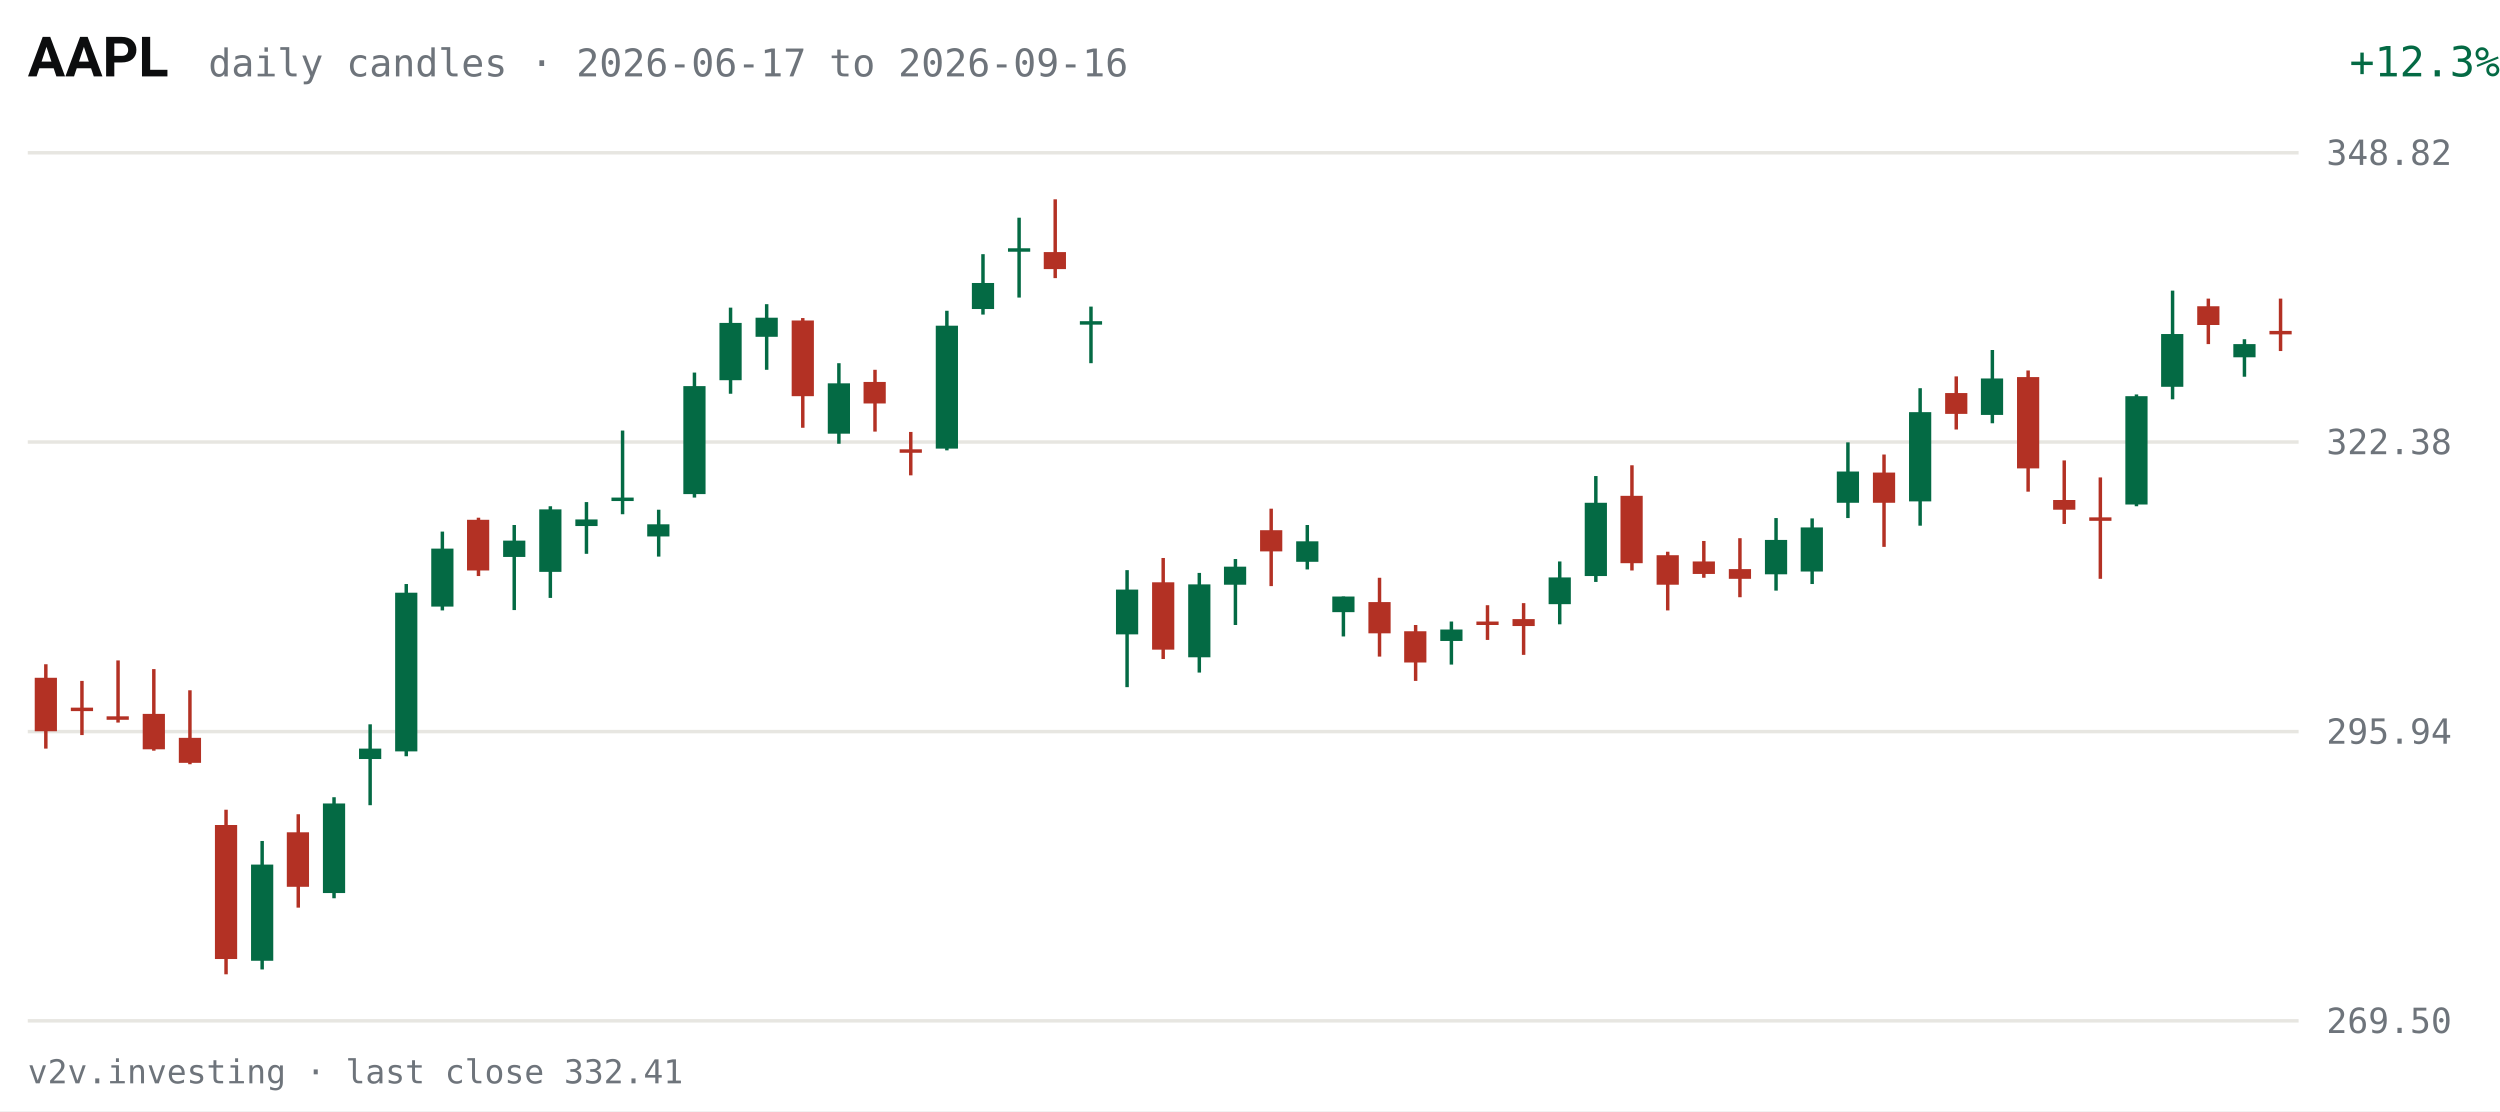
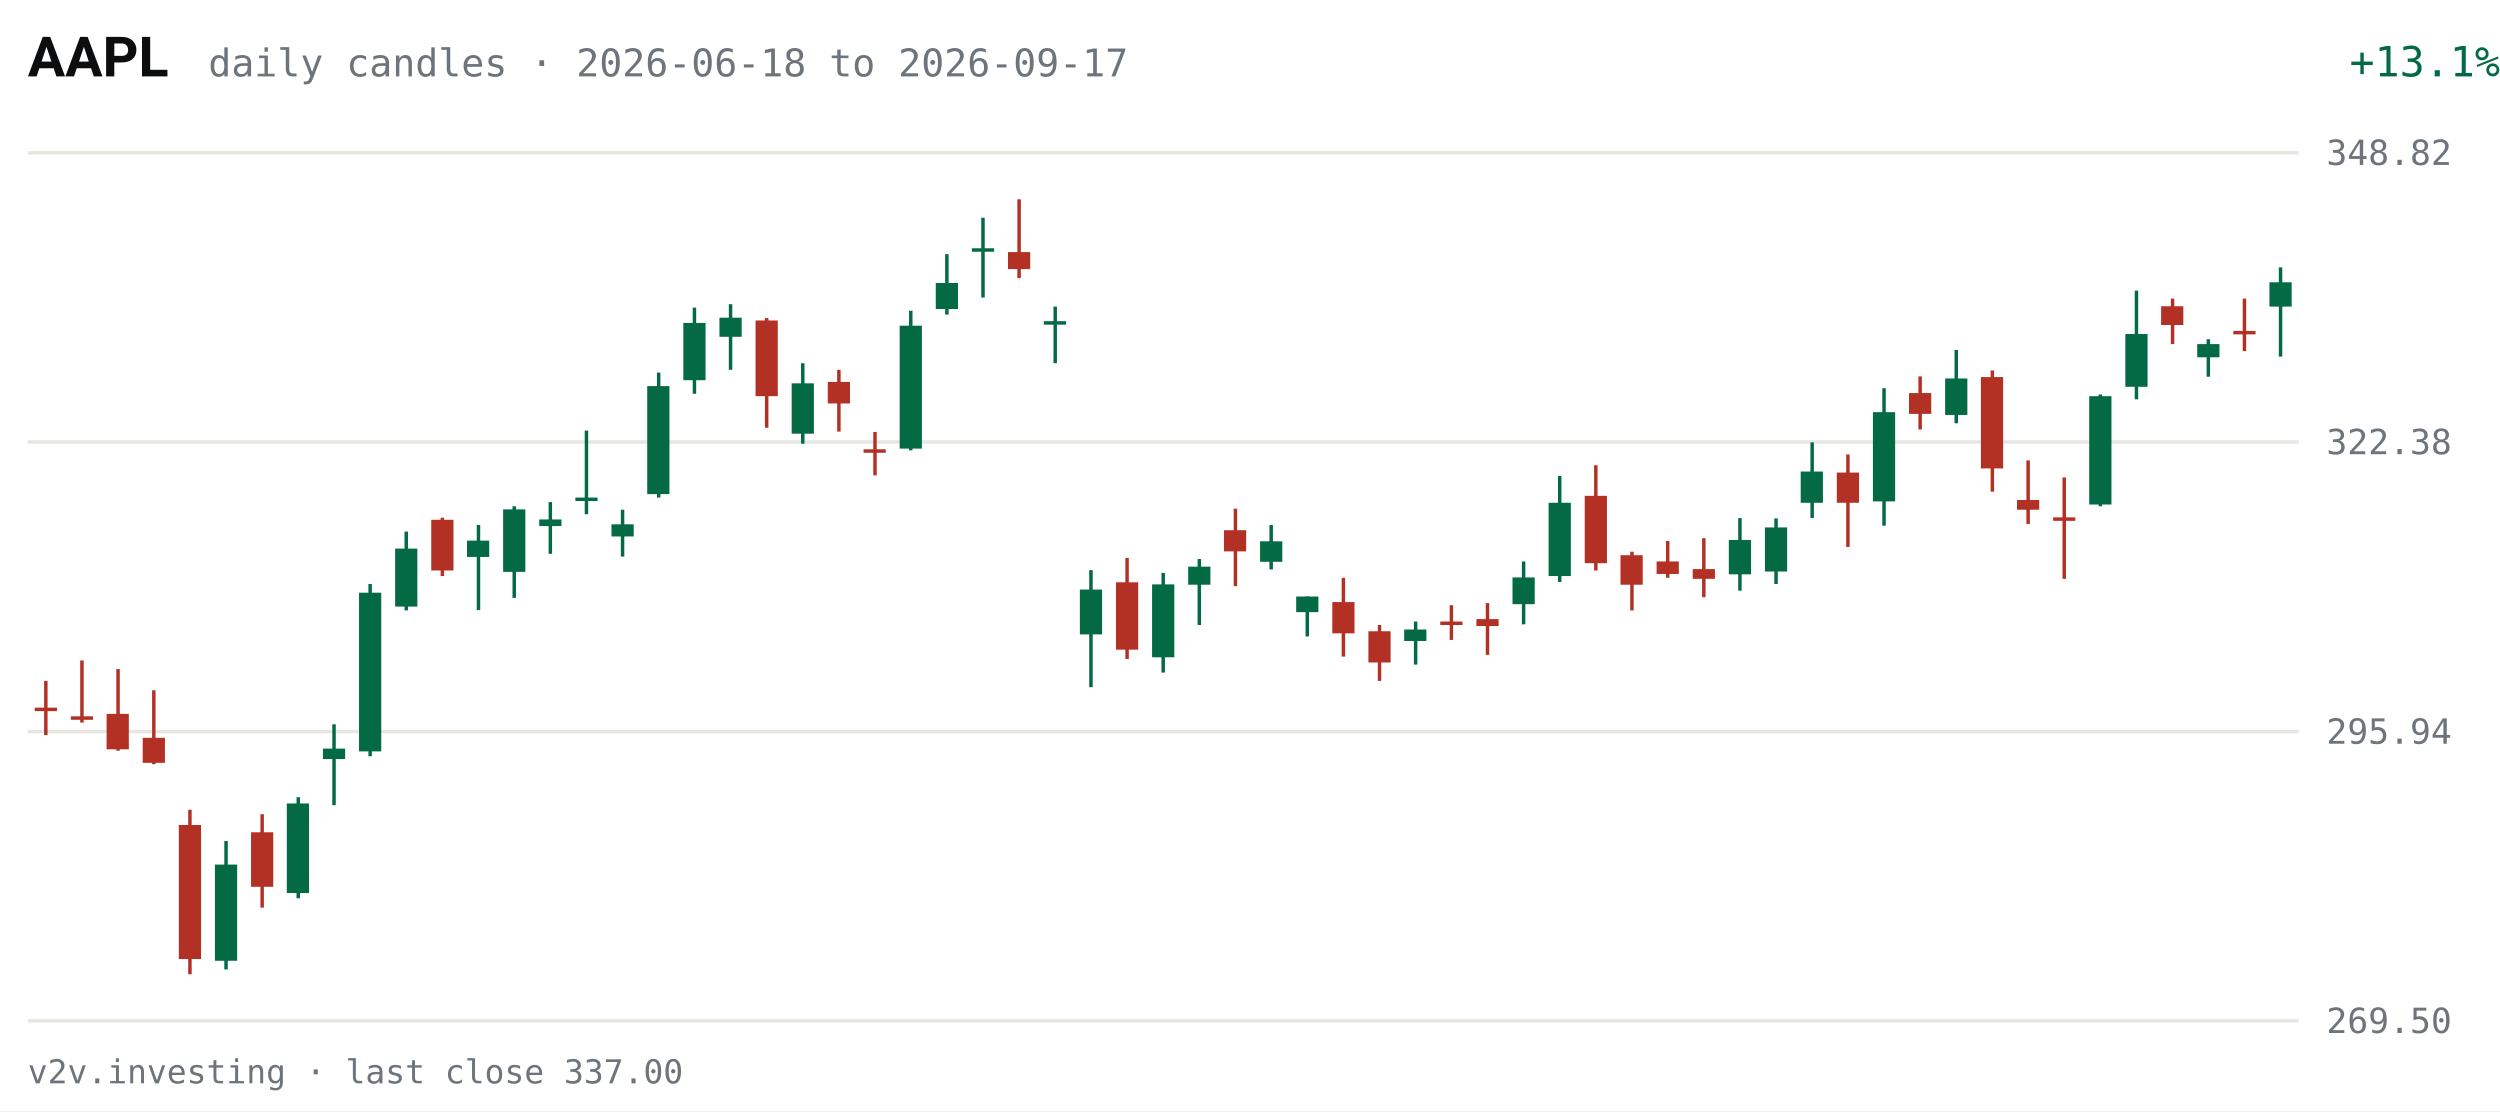
<svg xmlns="http://www.w3.org/2000/svg" viewBox="0 0 720 320" width="720" height="320" role="img" aria-label="AAPL daily candles, last 63 sessions">
  <rect width="720" height="320" fill="#FFFFFF" />
  <text x="8" y="22" fill="#0C0D0E" font-size="16" font-weight="600" font-family="system-ui,-apple-system,Segoe UI,Roboto,sans-serif">AAPL</text>
-   <text x="60" y="22" fill="#6E747B" font-size="11" font-family="ui-monospace,SFMono-Regular,Menlo,Consolas,monospace">daily candles · 2026-06-17 to 2026-09-16</text>
-   <text x="670" y="22" fill="#046A44" font-size="12" text-anchor="end" font-family="ui-monospace,SFMono-Regular,Menlo,Consolas,monospace" transform="translate(50,0)">+12.3%</text>
+   <text x="60" y="22" fill="#6E747B" font-size="11" font-family="ui-monospace,SFMono-Regular,Menlo,Consolas,monospace">daily candles · 2026-06-18 to 2026-09-17</text>
+   <text x="670" y="22" fill="#046A44" font-size="12" text-anchor="end" font-family="ui-monospace,SFMono-Regular,Menlo,Consolas,monospace" transform="translate(50,0)">+13.1%</text>
  <g font-family="ui-monospace,SFMono-Regular,Menlo,Consolas,monospace">
    <line x1="8" y1="294.0" x2="662" y2="294.0" stroke="#E7E6E1" stroke-width="1" />
    <text x="670" y="297.5" fill="#6E747B" font-size="10">269.50</text>
    <line x1="8" y1="210.7" x2="662" y2="210.7" stroke="#E7E6E1" stroke-width="1" />
    <text x="670" y="214.2" fill="#6E747B" font-size="10">295.94</text>
    <line x1="8" y1="127.3" x2="662" y2="127.3" stroke="#E7E6E1" stroke-width="1" />
    <text x="670" y="130.8" fill="#6E747B" font-size="10">322.38</text>
    <line x1="8" y1="44.0" x2="662" y2="44.0" stroke="#E7E6E1" stroke-width="1" />
    <text x="670" y="47.5" fill="#6E747B" font-size="10">348.82</text>
-     <line x1="13.2" y1="191.3" x2="13.2" y2="215.6" stroke="#B33124" stroke-width="1" />
-     <rect x="10.0" y="195.2" width="6.4" height="15.4" fill="#B33124" />
-     <line x1="23.6" y1="196.1" x2="23.6" y2="211.7" stroke="#B33124" stroke-width="1" />
-     <rect x="20.4" y="203.8" width="6.4" height="1.0" fill="#B33124" />
-     <line x1="34.0" y1="190.2" x2="34.0" y2="208.1" stroke="#B33124" stroke-width="1" />
-     <rect x="30.7" y="206.3" width="6.4" height="1.0" fill="#B33124" />
-     <line x1="44.3" y1="192.7" x2="44.3" y2="216.2" stroke="#B33124" stroke-width="1" />
-     <rect x="41.1" y="205.6" width="6.4" height="10.2" fill="#B33124" />
-     <line x1="54.7" y1="198.8" x2="54.7" y2="220.1" stroke="#B33124" stroke-width="1" />
-     <rect x="51.5" y="212.5" width="6.4" height="7.2" fill="#B33124" />
-     <line x1="65.1" y1="233.2" x2="65.1" y2="280.6" stroke="#B33124" stroke-width="1" />
-     <rect x="61.9" y="237.6" width="6.4" height="38.6" fill="#B33124" />
-     <line x1="75.5" y1="242.2" x2="75.5" y2="279.2" stroke="#046A44" stroke-width="1" />
-     <rect x="72.3" y="249.0" width="6.4" height="27.7" fill="#046A44" />
-     <line x1="85.9" y1="234.5" x2="85.9" y2="261.4" stroke="#B33124" stroke-width="1" />
-     <rect x="82.6" y="239.7" width="6.4" height="15.7" fill="#B33124" />
-     <line x1="96.2" y1="229.6" x2="96.2" y2="258.7" stroke="#046A44" stroke-width="1" />
-     <rect x="93.0" y="231.4" width="6.4" height="25.8" fill="#046A44" />
-     <line x1="106.6" y1="208.6" x2="106.6" y2="231.9" stroke="#046A44" stroke-width="1" />
-     <rect x="103.4" y="215.6" width="6.4" height="3.0" fill="#046A44" />
-     <line x1="117.0" y1="168.2" x2="117.0" y2="217.8" stroke="#046A44" stroke-width="1" />
-     <rect x="113.8" y="170.7" width="6.4" height="45.7" fill="#046A44" />
-     <line x1="127.4" y1="153.1" x2="127.4" y2="175.8" stroke="#046A44" stroke-width="1" />
-     <rect x="124.2" y="158.0" width="6.4" height="16.7" fill="#046A44" />
-     <line x1="137.8" y1="149.1" x2="137.8" y2="165.9" stroke="#B33124" stroke-width="1" />
-     <rect x="134.5" y="149.7" width="6.4" height="14.6" fill="#B33124" />
-     <line x1="148.1" y1="151.2" x2="148.1" y2="175.7" stroke="#046A44" stroke-width="1" />
-     <rect x="144.9" y="155.7" width="6.4" height="4.7" fill="#046A44" />
-     <line x1="158.5" y1="145.8" x2="158.5" y2="172.2" stroke="#046A44" stroke-width="1" />
-     <rect x="155.3" y="146.7" width="6.4" height="18.0" fill="#046A44" />
-     <line x1="168.9" y1="144.6" x2="168.9" y2="159.5" stroke="#046A44" stroke-width="1" />
-     <rect x="165.7" y="149.6" width="6.4" height="1.9" fill="#046A44" />
-     <line x1="179.3" y1="124.0" x2="179.3" y2="148.1" stroke="#046A44" stroke-width="1" />
-     <rect x="176.1" y="143.3" width="6.4" height="1.0" fill="#046A44" />
-     <line x1="189.7" y1="146.8" x2="189.7" y2="160.3" stroke="#046A44" stroke-width="1" />
-     <rect x="186.4" y="151.0" width="6.4" height="3.5" fill="#046A44" />
-     <line x1="200.0" y1="107.3" x2="200.0" y2="143.3" stroke="#046A44" stroke-width="1" />
-     <rect x="196.8" y="111.2" width="6.4" height="31.1" fill="#046A44" />
-     <line x1="210.4" y1="88.6" x2="210.4" y2="113.4" stroke="#046A44" stroke-width="1" />
-     <rect x="207.2" y="93.0" width="6.4" height="16.5" fill="#046A44" />
-     <line x1="220.8" y1="87.6" x2="220.8" y2="106.5" stroke="#046A44" stroke-width="1" />
-     <rect x="217.6" y="91.5" width="6.4" height="5.5" fill="#046A44" />
-     <line x1="231.2" y1="91.6" x2="231.2" y2="123.2" stroke="#B33124" stroke-width="1" />
-     <rect x="228.0" y="92.3" width="6.4" height="21.8" fill="#B33124" />
-     <line x1="241.6" y1="104.6" x2="241.6" y2="127.8" stroke="#046A44" stroke-width="1" />
-     <rect x="238.4" y="110.4" width="6.4" height="14.5" fill="#046A44" />
-     <line x1="252.0" y1="106.5" x2="252.0" y2="124.3" stroke="#B33124" stroke-width="1" />
-     <rect x="248.7" y="110.0" width="6.4" height="6.2" fill="#B33124" />
-     <line x1="262.3" y1="124.4" x2="262.3" y2="136.9" stroke="#B33124" stroke-width="1" />
-     <rect x="259.1" y="129.4" width="6.4" height="1.0" fill="#B33124" />
-     <line x1="272.7" y1="89.5" x2="272.7" y2="129.7" stroke="#046A44" stroke-width="1" />
-     <rect x="269.5" y="93.8" width="6.4" height="35.4" fill="#046A44" />
-     <line x1="283.1" y1="73.2" x2="283.1" y2="90.6" stroke="#046A44" stroke-width="1" />
-     <rect x="279.9" y="81.5" width="6.4" height="7.5" fill="#046A44" />
-     <line x1="293.5" y1="62.7" x2="293.5" y2="85.7" stroke="#046A44" stroke-width="1" />
-     <rect x="290.3" y="71.5" width="6.4" height="1.0" fill="#046A44" />
-     <line x1="303.9" y1="57.4" x2="303.9" y2="80.1" stroke="#B33124" stroke-width="1" />
-     <rect x="300.6" y="72.6" width="6.4" height="4.9" fill="#B33124" />
-     <line x1="314.2" y1="88.3" x2="314.2" y2="104.6" stroke="#046A44" stroke-width="1" />
-     <rect x="311.0" y="92.5" width="6.4" height="1.0" fill="#046A44" />
-     <line x1="324.6" y1="164.2" x2="324.6" y2="197.9" stroke="#046A44" stroke-width="1" />
-     <rect x="321.4" y="169.8" width="6.4" height="12.9" fill="#046A44" />
-     <line x1="335.0" y1="160.7" x2="335.0" y2="189.8" stroke="#B33124" stroke-width="1" />
-     <rect x="331.8" y="167.7" width="6.4" height="19.4" fill="#B33124" />
-     <line x1="345.4" y1="165.0" x2="345.4" y2="193.7" stroke="#046A44" stroke-width="1" />
-     <rect x="342.2" y="168.3" width="6.4" height="21.0" fill="#046A44" />
-     <line x1="355.8" y1="161.0" x2="355.8" y2="180.0" stroke="#046A44" stroke-width="1" />
-     <rect x="352.5" y="163.2" width="6.4" height="5.2" fill="#046A44" />
-     <line x1="366.1" y1="146.5" x2="366.1" y2="168.8" stroke="#B33124" stroke-width="1" />
-     <rect x="362.9" y="152.7" width="6.4" height="6.1" fill="#B33124" />
-     <line x1="376.5" y1="151.2" x2="376.5" y2="164.0" stroke="#046A44" stroke-width="1" />
-     <rect x="373.3" y="155.9" width="6.4" height="5.9" fill="#046A44" />
-     <line x1="386.9" y1="171.8" x2="386.9" y2="183.3" stroke="#046A44" stroke-width="1" />
-     <rect x="383.7" y="171.8" width="6.4" height="4.5" fill="#046A44" />
-     <line x1="397.3" y1="166.4" x2="397.3" y2="189.1" stroke="#B33124" stroke-width="1" />
-     <rect x="394.1" y="173.4" width="6.4" height="9.0" fill="#B33124" />
-     <line x1="407.7" y1="180.0" x2="407.7" y2="196.1" stroke="#B33124" stroke-width="1" />
-     <rect x="404.4" y="181.8" width="6.4" height="9.0" fill="#B33124" />
-     <line x1="418.0" y1="179.0" x2="418.0" y2="191.4" stroke="#046A44" stroke-width="1" />
-     <rect x="414.8" y="181.3" width="6.4" height="3.3" fill="#046A44" />
-     <line x1="428.4" y1="174.3" x2="428.4" y2="184.3" stroke="#B33124" stroke-width="1" />
-     <rect x="425.2" y="179.0" width="6.4" height="1.0" fill="#B33124" />
-     <line x1="438.8" y1="173.7" x2="438.8" y2="188.6" stroke="#B33124" stroke-width="1" />
-     <rect x="435.6" y="178.3" width="6.4" height="2.0" fill="#B33124" />
-     <line x1="449.2" y1="161.7" x2="449.2" y2="179.8" stroke="#046A44" stroke-width="1" />
-     <rect x="446.0" y="166.3" width="6.4" height="7.7" fill="#046A44" />
-     <line x1="459.6" y1="137.1" x2="459.6" y2="167.6" stroke="#046A44" stroke-width="1" />
-     <rect x="456.4" y="144.8" width="6.4" height="21.1" fill="#046A44" />
-     <line x1="470.0" y1="134.0" x2="470.0" y2="164.3" stroke="#B33124" stroke-width="1" />
-     <rect x="466.7" y="142.8" width="6.4" height="19.4" fill="#B33124" />
-     <line x1="480.3" y1="158.9" x2="480.3" y2="175.8" stroke="#B33124" stroke-width="1" />
-     <rect x="477.1" y="159.9" width="6.4" height="8.5" fill="#B33124" />
-     <line x1="490.7" y1="155.8" x2="490.7" y2="166.4" stroke="#B33124" stroke-width="1" />
-     <rect x="487.5" y="161.7" width="6.4" height="3.6" fill="#B33124" />
-     <line x1="501.1" y1="155.0" x2="501.1" y2="172.0" stroke="#B33124" stroke-width="1" />
-     <rect x="497.9" y="163.9" width="6.4" height="2.8" fill="#B33124" />
-     <line x1="511.5" y1="149.2" x2="511.5" y2="170.1" stroke="#046A44" stroke-width="1" />
-     <rect x="508.3" y="155.5" width="6.4" height="9.9" fill="#046A44" />
-     <line x1="521.9" y1="149.3" x2="521.9" y2="168.2" stroke="#046A44" stroke-width="1" />
-     <rect x="518.6" y="151.9" width="6.4" height="12.7" fill="#046A44" />
-     <line x1="532.2" y1="127.4" x2="532.2" y2="149.2" stroke="#046A44" stroke-width="1" />
-     <rect x="529.0" y="135.8" width="6.4" height="9.0" fill="#046A44" />
-     <line x1="542.6" y1="130.9" x2="542.6" y2="157.5" stroke="#B33124" stroke-width="1" />
-     <rect x="539.4" y="136.1" width="6.4" height="8.7" fill="#B33124" />
-     <line x1="553.0" y1="111.8" x2="553.0" y2="151.4" stroke="#046A44" stroke-width="1" />
-     <rect x="549.8" y="118.7" width="6.4" height="25.7" fill="#046A44" />
-     <line x1="563.4" y1="108.4" x2="563.4" y2="123.7" stroke="#B33124" stroke-width="1" />
-     <rect x="560.2" y="113.2" width="6.4" height="6.0" fill="#B33124" />
-     <line x1="573.8" y1="100.8" x2="573.8" y2="121.9" stroke="#046A44" stroke-width="1" />
-     <rect x="570.5" y="109.0" width="6.4" height="10.5" fill="#046A44" />
-     <line x1="584.1" y1="106.7" x2="584.1" y2="141.6" stroke="#B33124" stroke-width="1" />
-     <rect x="580.9" y="108.6" width="6.4" height="26.3" fill="#B33124" />
-     <line x1="594.5" y1="132.6" x2="594.5" y2="150.9" stroke="#B33124" stroke-width="1" />
-     <rect x="591.3" y="144.0" width="6.4" height="2.8" fill="#B33124" />
-     <line x1="604.9" y1="137.5" x2="604.9" y2="166.7" stroke="#B33124" stroke-width="1" />
-     <rect x="601.7" y="149.0" width="6.4" height="1.0" fill="#B33124" />
-     <line x1="615.3" y1="113.6" x2="615.3" y2="145.8" stroke="#046A44" stroke-width="1" />
-     <rect x="612.1" y="114.1" width="6.4" height="31.2" fill="#046A44" />
-     <line x1="625.7" y1="83.7" x2="625.7" y2="115.0" stroke="#046A44" stroke-width="1" />
-     <rect x="622.4" y="96.2" width="6.4" height="15.2" fill="#046A44" />
-     <line x1="636.0" y1="86.0" x2="636.0" y2="99.1" stroke="#B33124" stroke-width="1" />
-     <rect x="632.8" y="88.2" width="6.4" height="5.4" fill="#B33124" />
-     <line x1="646.4" y1="97.7" x2="646.4" y2="108.5" stroke="#046A44" stroke-width="1" />
-     <rect x="643.2" y="99.1" width="6.4" height="3.8" fill="#046A44" />
-     <line x1="656.8" y1="86.0" x2="656.8" y2="101.1" stroke="#B33124" stroke-width="1" />
-     <rect x="653.6" y="95.3" width="6.4" height="1.0" fill="#B33124" />
+     <line x1="13.2" y1="196.1" x2="13.2" y2="211.7" stroke="#B33124" stroke-width="1" />
+     <rect x="10.0" y="203.8" width="6.4" height="1.0" fill="#B33124" />
+     <line x1="23.6" y1="190.2" x2="23.6" y2="208.1" stroke="#B33124" stroke-width="1" />
+     <rect x="20.4" y="206.3" width="6.4" height="1.0" fill="#B33124" />
+     <line x1="34.0" y1="192.7" x2="34.0" y2="216.2" stroke="#B33124" stroke-width="1" />
+     <rect x="30.7" y="205.6" width="6.4" height="10.2" fill="#B33124" />
+     <line x1="44.3" y1="198.8" x2="44.3" y2="220.1" stroke="#B33124" stroke-width="1" />
+     <rect x="41.1" y="212.5" width="6.4" height="7.2" fill="#B33124" />
+     <line x1="54.7" y1="233.2" x2="54.7" y2="280.6" stroke="#B33124" stroke-width="1" />
+     <rect x="51.5" y="237.6" width="6.4" height="38.6" fill="#B33124" />
+     <line x1="65.1" y1="242.2" x2="65.1" y2="279.2" stroke="#046A44" stroke-width="1" />
+     <rect x="61.9" y="249.0" width="6.4" height="27.7" fill="#046A44" />
+     <line x1="75.5" y1="234.5" x2="75.5" y2="261.4" stroke="#B33124" stroke-width="1" />
+     <rect x="72.3" y="239.7" width="6.4" height="15.7" fill="#B33124" />
+     <line x1="85.9" y1="229.6" x2="85.9" y2="258.7" stroke="#046A44" stroke-width="1" />
+     <rect x="82.6" y="231.4" width="6.4" height="25.8" fill="#046A44" />
+     <line x1="96.2" y1="208.6" x2="96.2" y2="231.9" stroke="#046A44" stroke-width="1" />
+     <rect x="93.0" y="215.6" width="6.4" height="3.0" fill="#046A44" />
+     <line x1="106.6" y1="168.2" x2="106.6" y2="217.8" stroke="#046A44" stroke-width="1" />
+     <rect x="103.4" y="170.7" width="6.4" height="45.7" fill="#046A44" />
+     <line x1="117.0" y1="153.1" x2="117.0" y2="175.8" stroke="#046A44" stroke-width="1" />
+     <rect x="113.8" y="158.0" width="6.4" height="16.7" fill="#046A44" />
+     <line x1="127.4" y1="149.1" x2="127.4" y2="165.9" stroke="#B33124" stroke-width="1" />
+     <rect x="124.2" y="149.7" width="6.4" height="14.6" fill="#B33124" />
+     <line x1="137.8" y1="151.2" x2="137.8" y2="175.7" stroke="#046A44" stroke-width="1" />
+     <rect x="134.5" y="155.7" width="6.4" height="4.7" fill="#046A44" />
+     <line x1="148.1" y1="145.8" x2="148.1" y2="172.2" stroke="#046A44" stroke-width="1" />
+     <rect x="144.9" y="146.7" width="6.4" height="18.0" fill="#046A44" />
+     <line x1="158.5" y1="144.6" x2="158.5" y2="159.5" stroke="#046A44" stroke-width="1" />
+     <rect x="155.3" y="149.6" width="6.4" height="1.9" fill="#046A44" />
+     <line x1="168.9" y1="124.0" x2="168.9" y2="148.1" stroke="#046A44" stroke-width="1" />
+     <rect x="165.7" y="143.3" width="6.4" height="1.0" fill="#046A44" />
+     <line x1="179.3" y1="146.8" x2="179.3" y2="160.3" stroke="#046A44" stroke-width="1" />
+     <rect x="176.1" y="151.0" width="6.4" height="3.5" fill="#046A44" />
+     <line x1="189.7" y1="107.3" x2="189.7" y2="143.3" stroke="#046A44" stroke-width="1" />
+     <rect x="186.4" y="111.2" width="6.4" height="31.1" fill="#046A44" />
+     <line x1="200.0" y1="88.6" x2="200.0" y2="113.4" stroke="#046A44" stroke-width="1" />
+     <rect x="196.8" y="93.0" width="6.4" height="16.5" fill="#046A44" />
+     <line x1="210.4" y1="87.6" x2="210.4" y2="106.5" stroke="#046A44" stroke-width="1" />
+     <rect x="207.2" y="91.5" width="6.4" height="5.5" fill="#046A44" />
+     <line x1="220.8" y1="91.6" x2="220.8" y2="123.2" stroke="#B33124" stroke-width="1" />
+     <rect x="217.6" y="92.3" width="6.4" height="21.8" fill="#B33124" />
+     <line x1="231.2" y1="104.6" x2="231.2" y2="127.8" stroke="#046A44" stroke-width="1" />
+     <rect x="228.0" y="110.4" width="6.4" height="14.5" fill="#046A44" />
+     <line x1="241.6" y1="106.5" x2="241.6" y2="124.3" stroke="#B33124" stroke-width="1" />
+     <rect x="238.4" y="110.0" width="6.4" height="6.2" fill="#B33124" />
+     <line x1="252.0" y1="124.4" x2="252.0" y2="136.9" stroke="#B33124" stroke-width="1" />
+     <rect x="248.7" y="129.4" width="6.4" height="1.0" fill="#B33124" />
+     <line x1="262.3" y1="89.5" x2="262.3" y2="129.7" stroke="#046A44" stroke-width="1" />
+     <rect x="259.1" y="93.8" width="6.4" height="35.4" fill="#046A44" />
+     <line x1="272.7" y1="73.2" x2="272.7" y2="90.6" stroke="#046A44" stroke-width="1" />
+     <rect x="269.5" y="81.5" width="6.4" height="7.5" fill="#046A44" />
+     <line x1="283.1" y1="62.7" x2="283.1" y2="85.7" stroke="#046A44" stroke-width="1" />
+     <rect x="279.9" y="71.5" width="6.4" height="1.0" fill="#046A44" />
+     <line x1="293.5" y1="57.4" x2="293.5" y2="80.1" stroke="#B33124" stroke-width="1" />
+     <rect x="290.3" y="72.6" width="6.4" height="4.9" fill="#B33124" />
+     <line x1="303.9" y1="88.3" x2="303.9" y2="104.6" stroke="#046A44" stroke-width="1" />
+     <rect x="300.6" y="92.5" width="6.4" height="1.0" fill="#046A44" />
+     <line x1="314.2" y1="164.2" x2="314.2" y2="197.9" stroke="#046A44" stroke-width="1" />
+     <rect x="311.0" y="169.8" width="6.4" height="12.9" fill="#046A44" />
+     <line x1="324.6" y1="160.7" x2="324.6" y2="189.8" stroke="#B33124" stroke-width="1" />
+     <rect x="321.4" y="167.7" width="6.4" height="19.4" fill="#B33124" />
+     <line x1="335.0" y1="165.0" x2="335.0" y2="193.7" stroke="#046A44" stroke-width="1" />
+     <rect x="331.8" y="168.3" width="6.4" height="21.0" fill="#046A44" />
+     <line x1="345.4" y1="161.0" x2="345.4" y2="180.0" stroke="#046A44" stroke-width="1" />
+     <rect x="342.2" y="163.2" width="6.4" height="5.2" fill="#046A44" />
+     <line x1="355.8" y1="146.5" x2="355.8" y2="168.8" stroke="#B33124" stroke-width="1" />
+     <rect x="352.5" y="152.7" width="6.4" height="6.1" fill="#B33124" />
+     <line x1="366.1" y1="151.2" x2="366.1" y2="164.0" stroke="#046A44" stroke-width="1" />
+     <rect x="362.9" y="155.9" width="6.4" height="5.9" fill="#046A44" />
+     <line x1="376.5" y1="171.8" x2="376.5" y2="183.3" stroke="#046A44" stroke-width="1" />
+     <rect x="373.3" y="171.8" width="6.4" height="4.5" fill="#046A44" />
+     <line x1="386.9" y1="166.4" x2="386.9" y2="189.1" stroke="#B33124" stroke-width="1" />
+     <rect x="383.7" y="173.4" width="6.4" height="9.0" fill="#B33124" />
+     <line x1="397.3" y1="180.0" x2="397.3" y2="196.1" stroke="#B33124" stroke-width="1" />
+     <rect x="394.1" y="181.8" width="6.4" height="9.0" fill="#B33124" />
+     <line x1="407.7" y1="179.0" x2="407.7" y2="191.4" stroke="#046A44" stroke-width="1" />
+     <rect x="404.4" y="181.3" width="6.4" height="3.3" fill="#046A44" />
+     <line x1="418.0" y1="174.3" x2="418.0" y2="184.3" stroke="#B33124" stroke-width="1" />
+     <rect x="414.8" y="179.0" width="6.4" height="1.0" fill="#B33124" />
+     <line x1="428.4" y1="173.7" x2="428.4" y2="188.6" stroke="#B33124" stroke-width="1" />
+     <rect x="425.2" y="178.3" width="6.4" height="2.0" fill="#B33124" />
+     <line x1="438.8" y1="161.7" x2="438.8" y2="179.8" stroke="#046A44" stroke-width="1" />
+     <rect x="435.6" y="166.3" width="6.4" height="7.7" fill="#046A44" />
+     <line x1="449.2" y1="137.1" x2="449.2" y2="167.6" stroke="#046A44" stroke-width="1" />
+     <rect x="446.0" y="144.8" width="6.4" height="21.1" fill="#046A44" />
+     <line x1="459.6" y1="134.0" x2="459.6" y2="164.3" stroke="#B33124" stroke-width="1" />
+     <rect x="456.4" y="142.8" width="6.4" height="19.4" fill="#B33124" />
+     <line x1="470.0" y1="158.9" x2="470.0" y2="175.8" stroke="#B33124" stroke-width="1" />
+     <rect x="466.7" y="159.9" width="6.4" height="8.5" fill="#B33124" />
+     <line x1="480.3" y1="155.8" x2="480.3" y2="166.4" stroke="#B33124" stroke-width="1" />
+     <rect x="477.1" y="161.7" width="6.4" height="3.6" fill="#B33124" />
+     <line x1="490.7" y1="155.0" x2="490.7" y2="172.0" stroke="#B33124" stroke-width="1" />
+     <rect x="487.5" y="163.9" width="6.4" height="2.8" fill="#B33124" />
+     <line x1="501.1" y1="149.2" x2="501.1" y2="170.1" stroke="#046A44" stroke-width="1" />
+     <rect x="497.9" y="155.5" width="6.4" height="9.9" fill="#046A44" />
+     <line x1="511.5" y1="149.3" x2="511.5" y2="168.2" stroke="#046A44" stroke-width="1" />
+     <rect x="508.3" y="151.9" width="6.4" height="12.7" fill="#046A44" />
+     <line x1="521.9" y1="127.4" x2="521.9" y2="149.2" stroke="#046A44" stroke-width="1" />
+     <rect x="518.6" y="135.8" width="6.4" height="9.0" fill="#046A44" />
+     <line x1="532.2" y1="130.9" x2="532.2" y2="157.5" stroke="#B33124" stroke-width="1" />
+     <rect x="529.0" y="136.1" width="6.4" height="8.7" fill="#B33124" />
+     <line x1="542.6" y1="111.8" x2="542.6" y2="151.4" stroke="#046A44" stroke-width="1" />
+     <rect x="539.4" y="118.7" width="6.4" height="25.7" fill="#046A44" />
+     <line x1="553.0" y1="108.4" x2="553.0" y2="123.7" stroke="#B33124" stroke-width="1" />
+     <rect x="549.8" y="113.2" width="6.4" height="6.0" fill="#B33124" />
+     <line x1="563.4" y1="100.8" x2="563.4" y2="121.9" stroke="#046A44" stroke-width="1" />
+     <rect x="560.2" y="109.0" width="6.4" height="10.5" fill="#046A44" />
+     <line x1="573.8" y1="106.7" x2="573.8" y2="141.6" stroke="#B33124" stroke-width="1" />
+     <rect x="570.5" y="108.6" width="6.4" height="26.3" fill="#B33124" />
+     <line x1="584.1" y1="132.6" x2="584.1" y2="150.9" stroke="#B33124" stroke-width="1" />
+     <rect x="580.9" y="144.0" width="6.4" height="2.8" fill="#B33124" />
+     <line x1="594.5" y1="137.5" x2="594.5" y2="166.7" stroke="#B33124" stroke-width="1" />
+     <rect x="591.3" y="149.0" width="6.4" height="1.0" fill="#B33124" />
+     <line x1="604.9" y1="113.6" x2="604.9" y2="145.8" stroke="#046A44" stroke-width="1" />
+     <rect x="601.7" y="114.1" width="6.4" height="31.2" fill="#046A44" />
+     <line x1="615.3" y1="83.7" x2="615.3" y2="115.0" stroke="#046A44" stroke-width="1" />
+     <rect x="612.1" y="96.2" width="6.4" height="15.2" fill="#046A44" />
+     <line x1="625.7" y1="86.0" x2="625.7" y2="99.1" stroke="#B33124" stroke-width="1" />
+     <rect x="622.4" y="88.2" width="6.4" height="5.4" fill="#B33124" />
+     <line x1="636.0" y1="97.7" x2="636.0" y2="108.5" stroke="#046A44" stroke-width="1" />
+     <rect x="632.8" y="99.1" width="6.4" height="3.8" fill="#046A44" />
+     <line x1="646.4" y1="86.0" x2="646.4" y2="101.1" stroke="#B33124" stroke-width="1" />
+     <rect x="643.2" y="95.3" width="6.4" height="1.0" fill="#B33124" />
+     <line x1="656.8" y1="77.0" x2="656.8" y2="102.7" stroke="#046A44" stroke-width="1" />
+     <rect x="653.6" y="81.3" width="6.4" height="7.0" fill="#046A44" />
  </g>
-   <text x="8" y="312" fill="#6E747B" font-size="9.5" font-family="ui-monospace,SFMono-Regular,Menlo,Consolas,monospace">v2v.investing · last close 332.41</text>
+   <text x="8" y="312" fill="#6E747B" font-size="9.5" font-family="ui-monospace,SFMono-Regular,Menlo,Consolas,monospace">v2v.investing · last close 337.00</text>
</svg>
